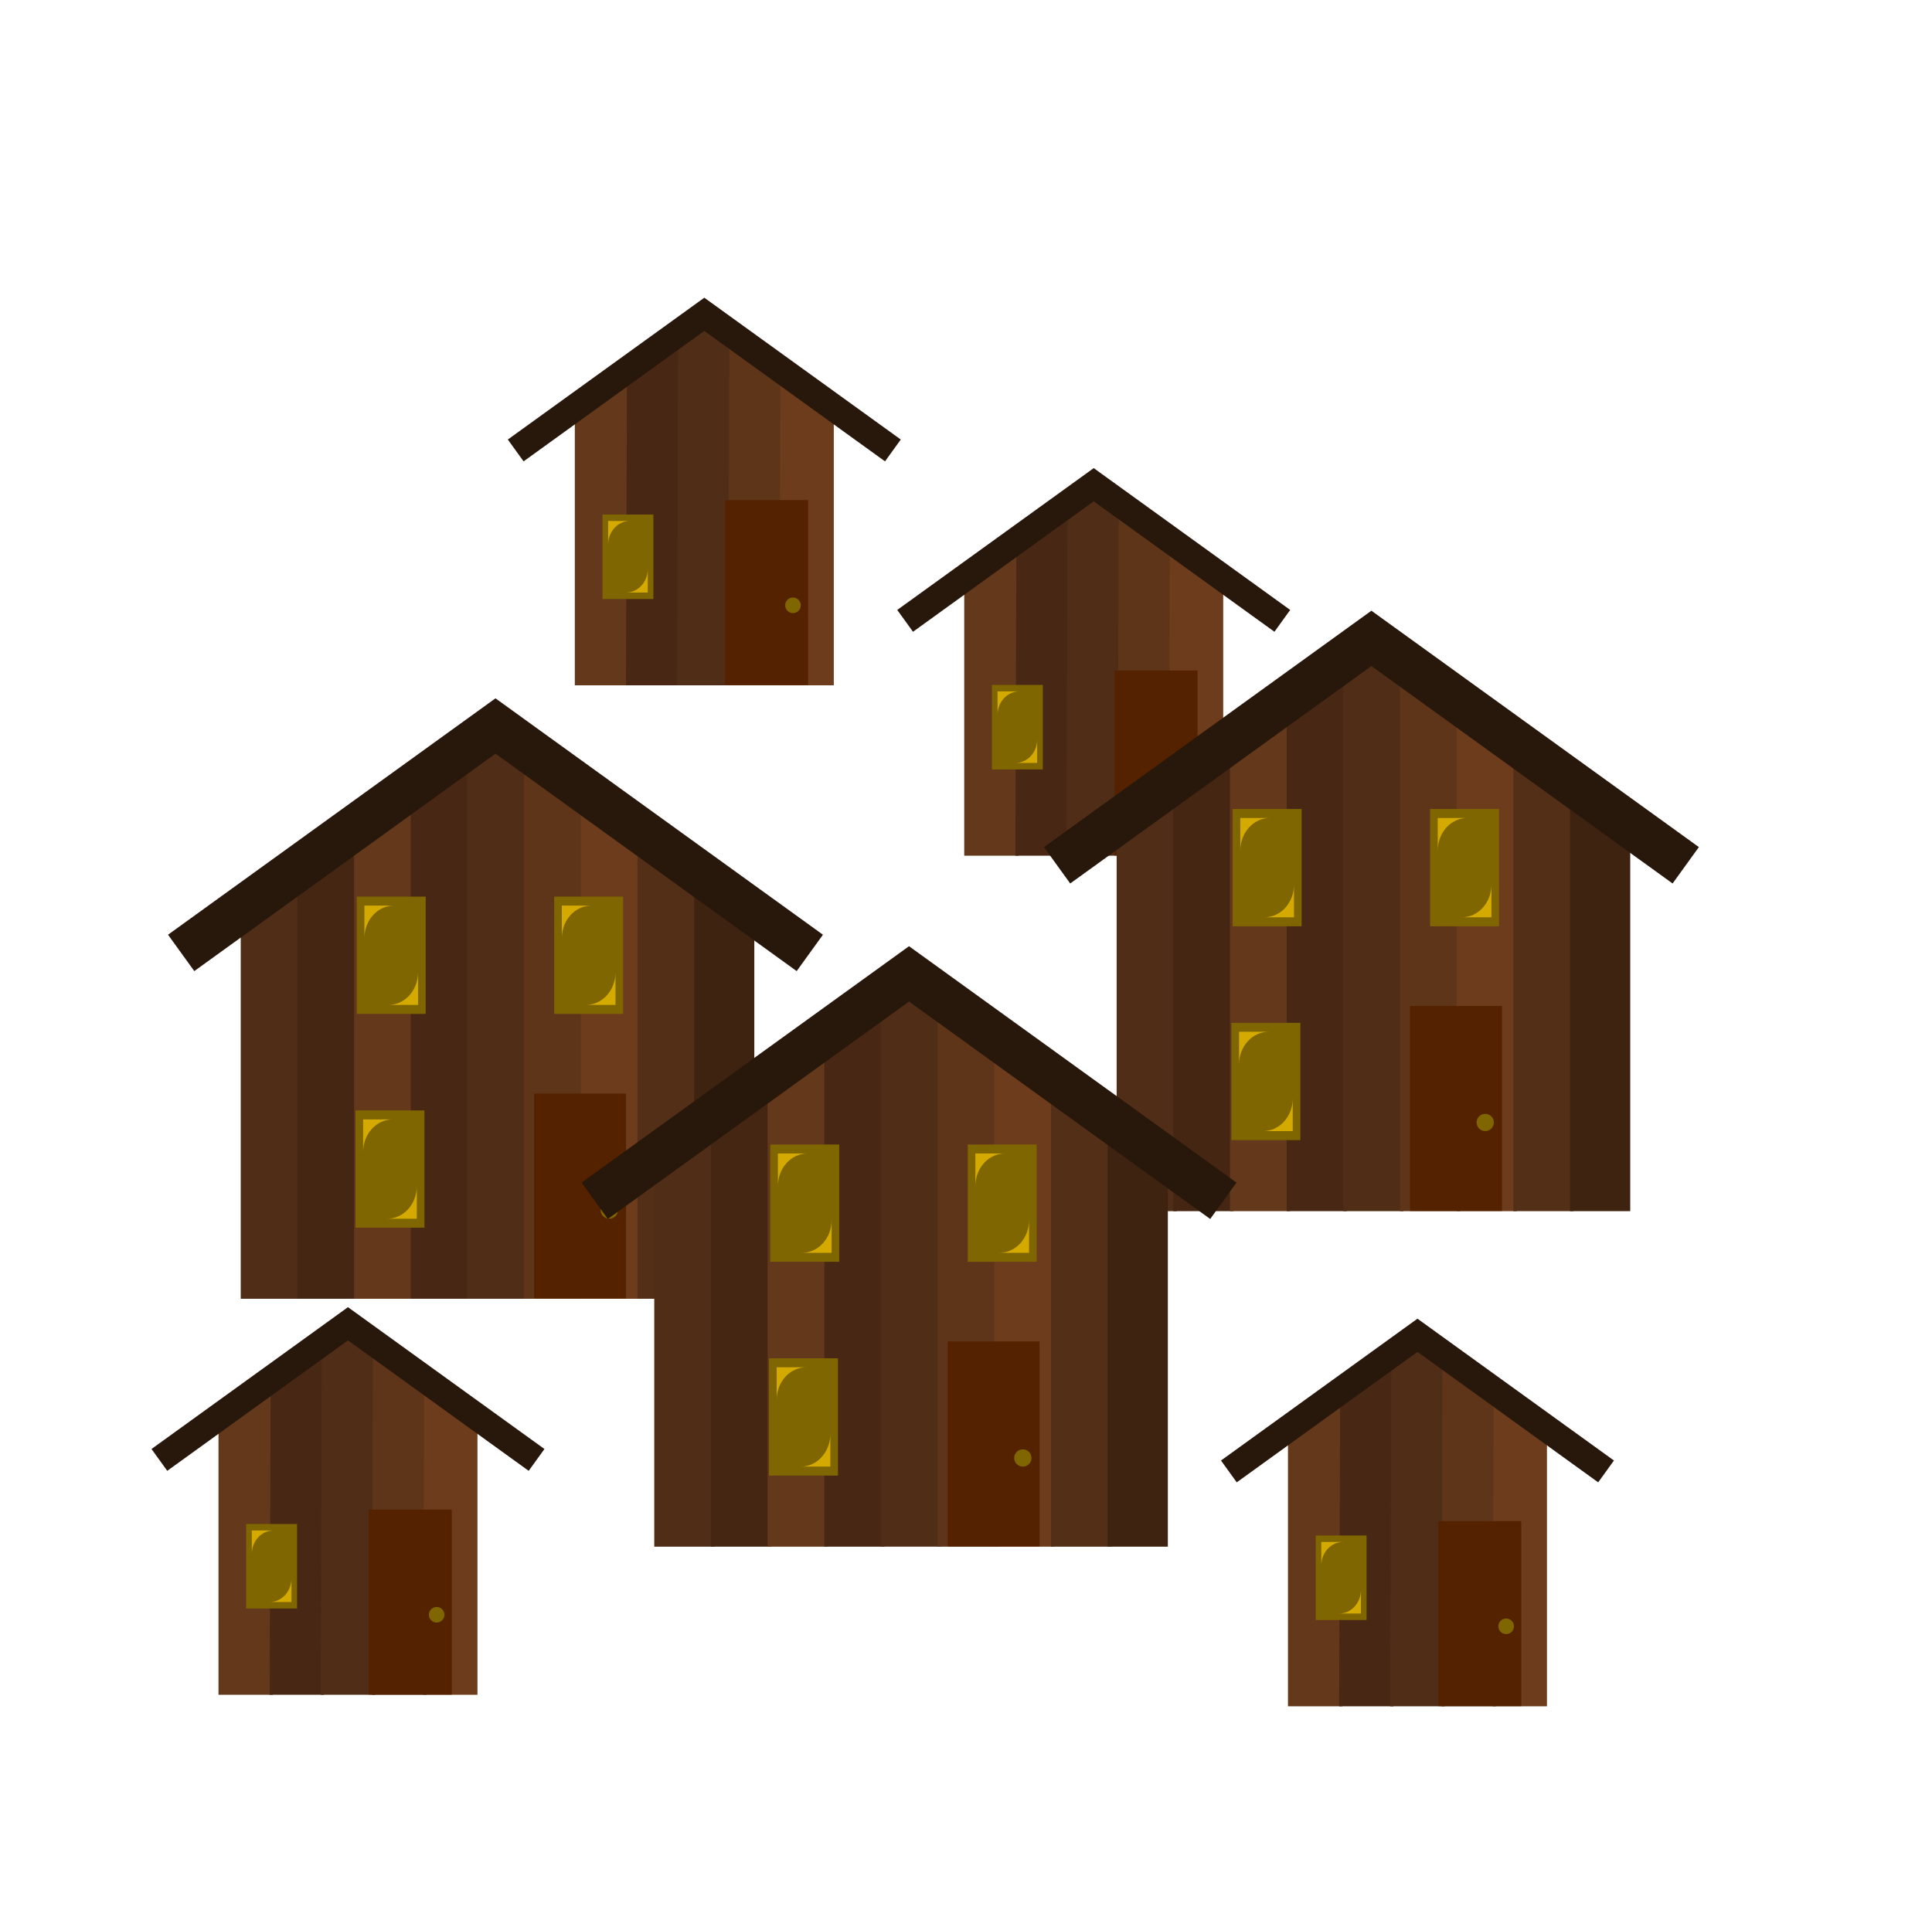
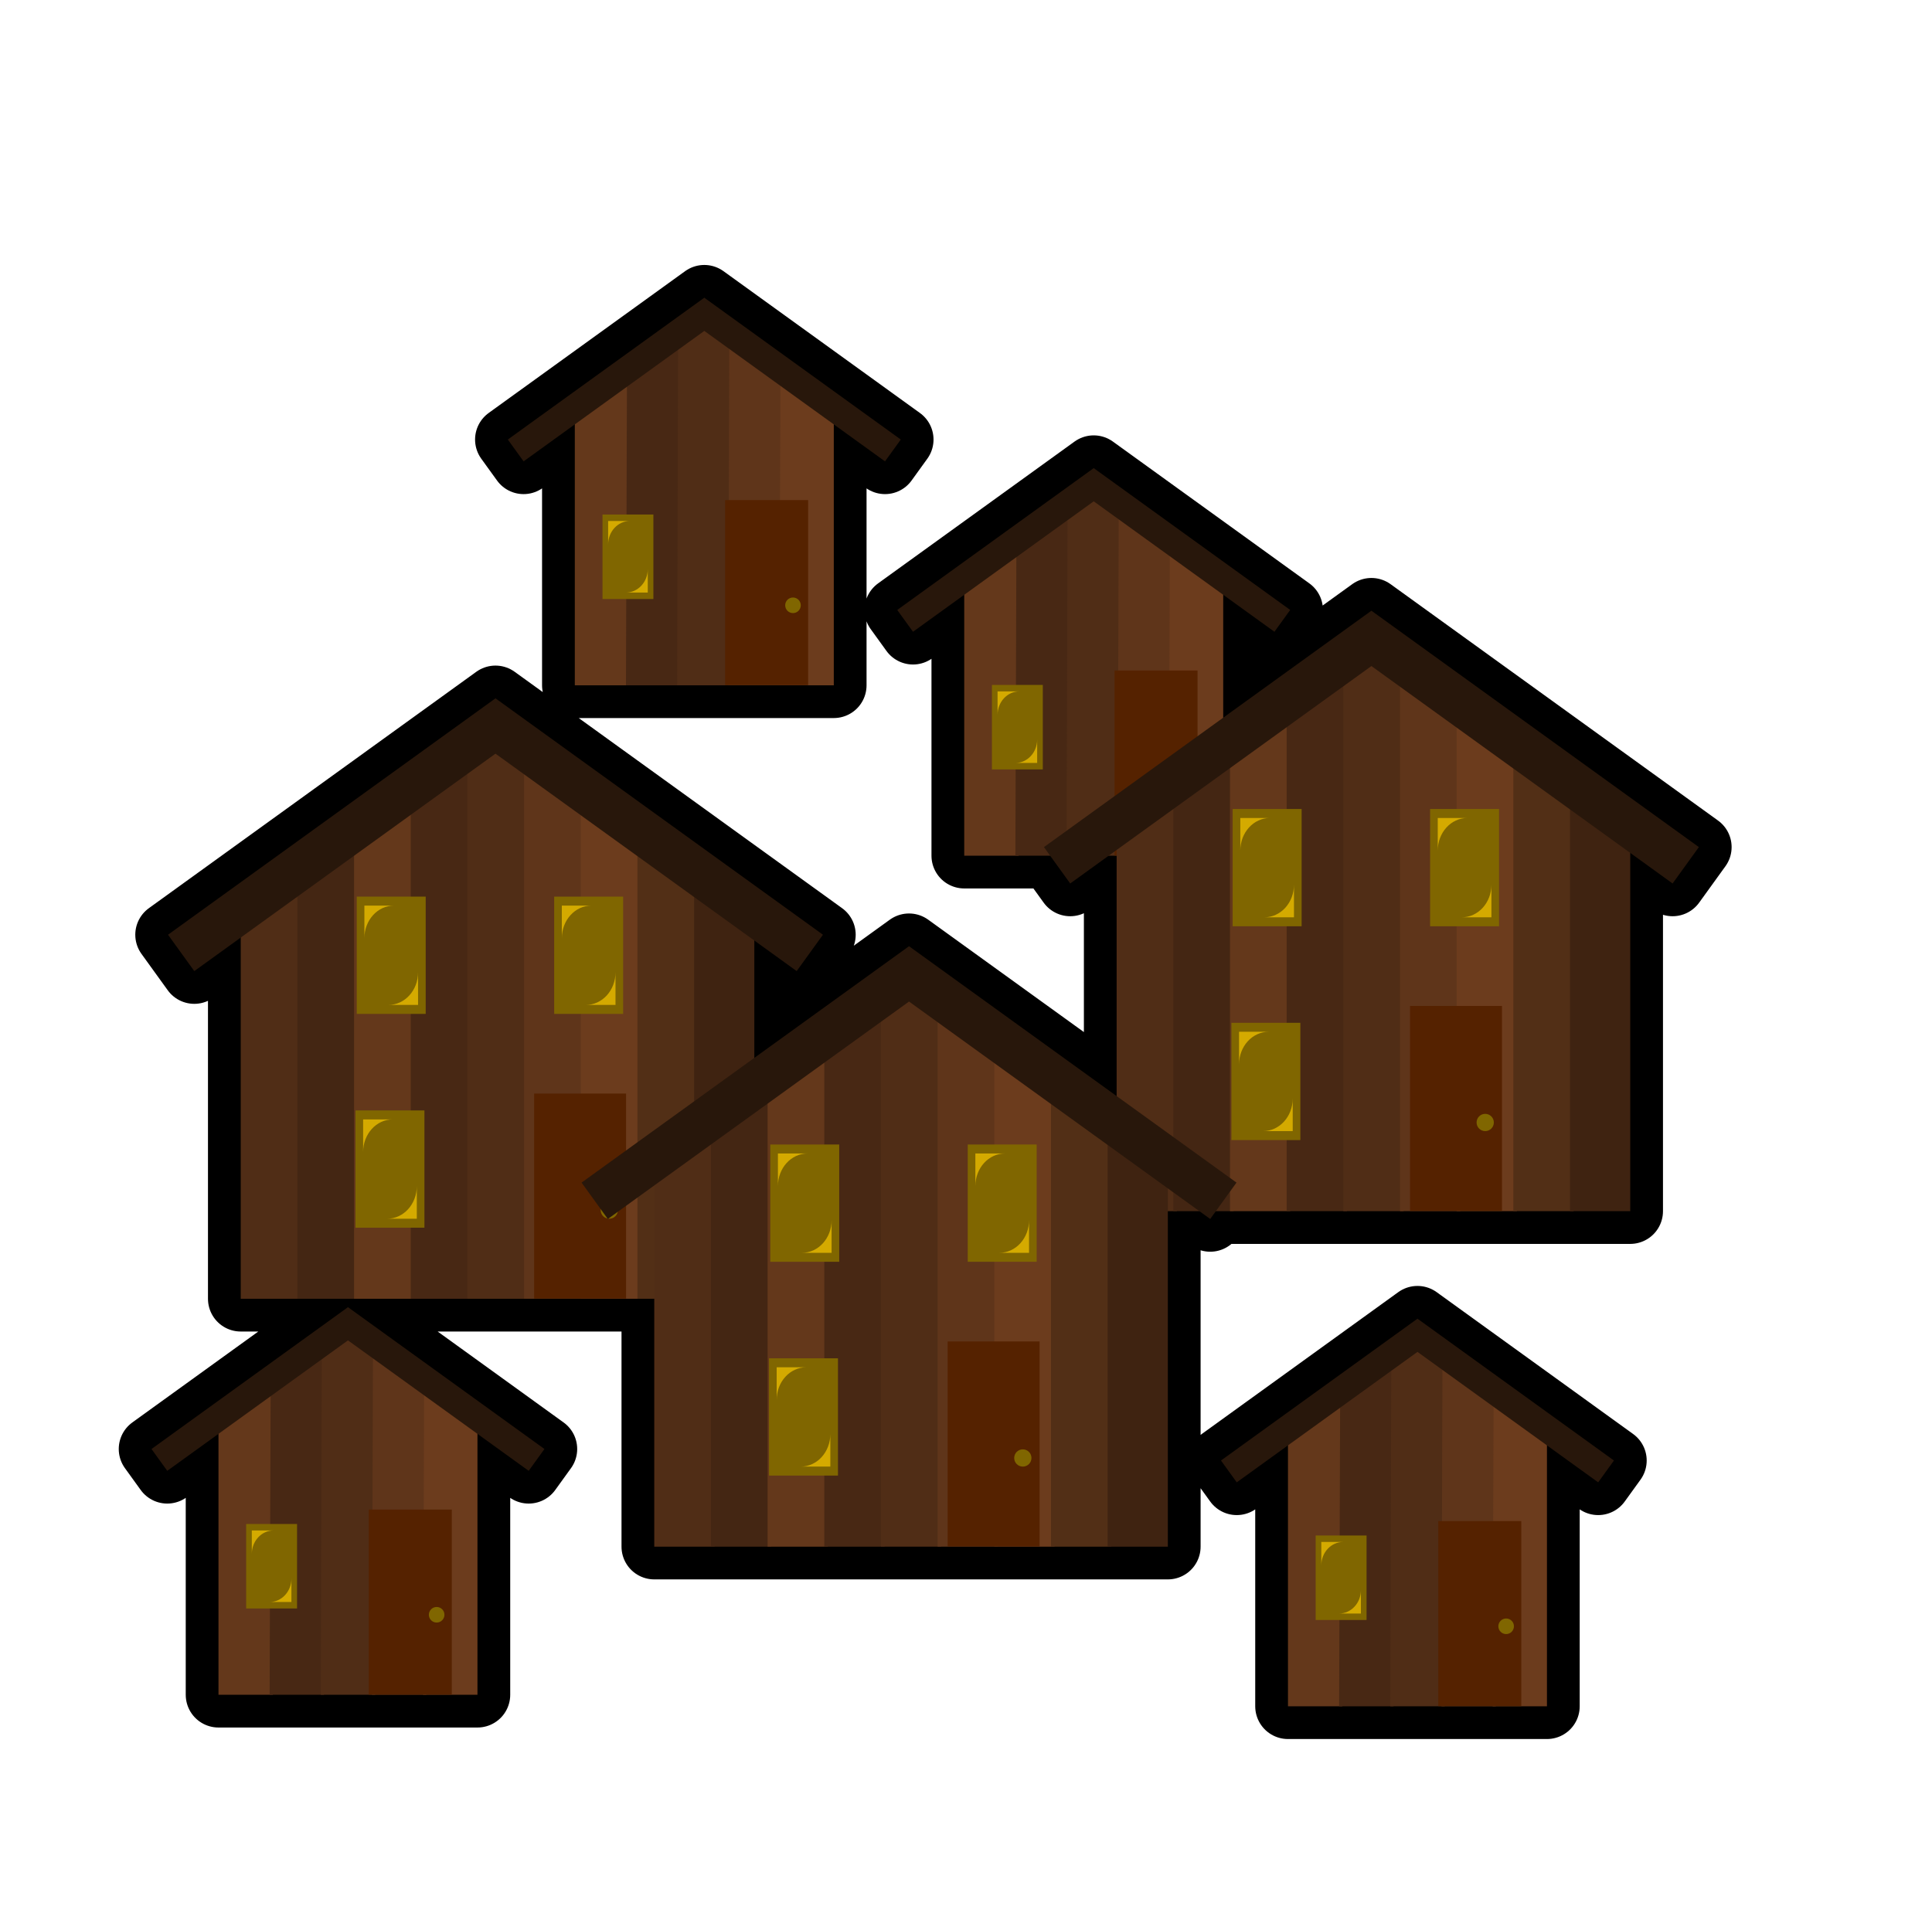
<svg xmlns="http://www.w3.org/2000/svg" width="147.497mm" height="147.329mm" viewBox="0 0 147.497 147.329" version="1.1" id="svg5">
  <defs id="defs2">
    <pattern id="EMFhbasepattern" patternUnits="userSpaceOnUse" width="6" height="6" x="0" y="0" />
  </defs>
-   <g id="layer3" style="display:none">
-     <rect style="display:inline;opacity:1;fill:#008000;fill-opacity:1;stroke:#d45500;stroke-width:6.917;stroke-linecap:square;stroke-linejoin:miter;stroke-dasharray:none" id="rect2728" width="137.099" height="140.413" x="-115.98" y="14.054" transform="matrix(1.024169,0,0,1,122.3248,-10.59528)" />
+   <g id="g86">
+     <path id="path98" style="display:inline;fill:#000000;stroke-width:5;stroke-linecap:round;stroke-linejoin:round;stroke:#000000;stroke-dasharray:none" d="M 53.769 22.733 L 38.769 33.564 L 39.973 35.231 L 43.883 32.407 L 43.883 52.332 L 48.033 52.332 L 51.938 52.332 L 55.844 52.332 L 59.75 52.332 L 63.656 52.332 L 63.656 32.407 L 67.566 35.231 L 68.769 33.564 L 53.769 22.733 z M 83.499 35.746 L 68.499 46.576 L 69.703 48.243 L 73.613 45.419 L 73.613 65.344 L 77.763 65.344 L 80.174 65.344 L 81.705 67.465 L 84.641 65.344 L 85.249 65.344 L 85.249 83.7 L 69.398 72.255 L 57.588 80.783 L 57.588 71.82 L 60.822 74.155 L 62.827 71.378 L 37.827 53.326 L 12.828 71.378 L 14.833 74.155 L 18.378 71.596 L 18.378 99.178 L 22.705 99.178 L 22.974 99.178 L 27.301 99.178 L 31.628 99.178 L 35.954 99.178 L 40.281 99.178 L 44.608 99.178 L 48.934 99.178 L 49.949 99.178 L 49.949 118.106 L 54.546 118.106 L 58.872 118.106 L 63.199 118.106 L 67.526 118.106 L 71.852 118.106 L 76.179 118.106 L 80.505 118.106 L 84.832 118.106 L 89.159 118.106 L 89.159 92.487 L 89.846 92.487 L 91.566 92.487 L 92.393 93.084 L 92.824 92.487 L 94.173 92.487 L 98.499 92.487 L 102.826 92.487 L 107.153 92.487 L 111.479 92.487 L 115.806 92.487 L 120.132 92.487 L 124.459 92.487 L 124.459 65.129 L 127.693 67.465 L 129.699 64.686 L 104.699 46.635 L 93.386 54.804 L 93.386 45.419 L 97.296 48.243 L 98.499 46.576 L 83.499 35.746 z M 26.566 99.818 L 11.566 110.649 L 12.769 112.316 L 16.68 109.492 L 16.68 129.417 L 20.829 129.417 L 24.735 129.417 L 28.641 129.417 L 32.546 129.417 L 36.452 129.417 L 36.452 109.492 L 40.362 112.316 L 41.565 110.649 L 26.566 99.818 z M 108.215 100.697 L 93.215 111.529 L 94.419 113.195 L 98.329 110.372 L 98.329 130.296 L 102.478 130.296 L 106.384 130.296 L 110.29 130.296 L 114.196 130.296 L 118.101 130.296 L 118.101 110.372 L 122.012 113.195 L 123.215 111.529 L 108.215 100.697 z " />
  </g>
  <g id="layer1">
    <g id="g1752-9" style="display:inline;fill:#008000" transform="matrix(0.3767632,0,0,0.3678721,239.1584,17.29835)">
      <g id="g1369-5" transform="matrix(1,0,0,1.026221,-2.0386584e-7,43.22812)" style="display:inline;opacity:1;fill:#008000">
        <path id="rect370-1-62-4" style="display:inline;fill:#64381b;stroke-width:6.189;stroke-linecap:round;stroke-linejoin:round" d="m -518.296,-3.722 11.224,-10.195 -0.21,64.593 h -11.014 z" />
        <path id="rect370-9-6-7" style="display:inline;fill:#482814;stroke-width:6.189;stroke-linecap:round;stroke-linejoin:round" d="m -507.72,-13.917 11.014,-7.898 -0.21,72.491 h -11.014 z" />
        <path id="rect370-6-5-6-2" style="display:inline;fill:#502d16;stroke-width:6.189;stroke-linecap:round;stroke-linejoin:round" d="m -497.353,-21.814 h 11.014 l -0.21,72.491 h -11.014 z" />
        <path id="rect370-1-6-2-2" style="display:inline;fill:#5f351a;stroke-width:6.189;stroke-linecap:round;stroke-linejoin:round" d="m -486.987,-21.814 11.014,7.898 -0.21,64.593 h -11.014 z" />
        <path id="rect370-4-5-41" style="display:inline;fill:#6c3c1d;stroke-width:6.189;stroke-linecap:round;stroke-linejoin:round" d="m -476.621,-13.917 10.803,10.195 v 54.398 h -11.014 z" />
      </g>
      <path id="rect1273-1" style="display:inline;opacity:1;fill:#28170b;fill-opacity:1;stroke:none;stroke-width:3.423;stroke-linecap:round;stroke-linejoin:round" d="m -492.057,14.774 -39.813,29.442 3.194,4.531 36.619,-27.08 36.618,27.08 3.194,-4.531 z" />
      <g id="g4961-8-7-4-2-5" transform="matrix(1.082384,0,0,1.056841,-732.637,-53.82827)" style="display:inline;opacity:1;fill:#008000">
        <rect style="display:inline;opacity:1;fill:#806600;fill-opacity:1;stroke:none;stroke-width:7.839;stroke-linecap:round;stroke-linejoin:round" id="rect4955-5-5-7-8-5" width="9.525" height="16.597" x="128.065" y="106.001" transform="translate(75.14648,1.496637)" />
        <path id="path4957-2-0-9-0-4" style="display:inline;fill:#d4aa00;fill-opacity:1;stroke:none;stroke-width:6.227;stroke-linecap:round;stroke-linejoin:round" d="m 211.682,122.825 v -4.625 c 0,2.562 -1.829,4.625 -4.101,4.625 z" />
        <path id="path4959-4-8-8-3-68" style="display:inline;fill:#d4aa00;fill-opacity:1;stroke:none;stroke-width:6.227;stroke-linecap:round;stroke-linejoin:round" d="m 204.266,108.767 v 4.625 c 0,-2.562 1.829,-4.625 4.101,-4.625 z" />
      </g>
      <g id="g1987-4-1" style="display:inline;fill:#008000" transform="translate(6.52747,0.4402404)">
        <rect style="display:inline;opacity:1;fill:#552200;fill-opacity:1;stroke:none;stroke-width:5.017;stroke-linecap:round;stroke-linejoin:round" id="rect1429-9-8-7" width="16.817" height="38.412" x="-494.364" y="56.348" />
        <ellipse style="fill:#806600;fill-opacity:1;stroke:none;stroke-width:6.189;stroke-linecap:round;stroke-linejoin:round" id="path1483-6-7-3" cx="-480.615" cy="78.184" rx="1.579" ry="1.617" />
      </g>
    </g>
    <g id="g1710-6" transform="matrix(0.4173753,0,0,0.4075257,247.1127,60.54354)" style="display:inline;opacity:1;fill:#008000">
      <g id="g1369-7" transform="matrix(1,0,0,1.655855,-9.002999,10.88947)" style="display:inline;opacity:1;fill:#008000">
        <path id="rect370-64-5" style="display:inline;fill:#502d16;stroke-width:6.189;stroke-linecap:round;stroke-linejoin:round" d="m -539.029,7.084 11.014,-5.858 V 50.676 h -11.014 z" />
        <path id="rect370-6-0-7" style="display:inline;fill:#442613;stroke-width:6.189;stroke-linecap:round;stroke-linejoin:round" d="m -528.663,1.225 11.014,-4.947 v 54.398 h -11.014 z" />
        <path id="rect370-1-62-7" style="display:inline;fill:#64381b;stroke-width:6.189;stroke-linecap:round;stroke-linejoin:round" d="m -518.296,-3.722 11.014,-4.419 V 50.676 h -11.014 z" />
        <path id="rect370-9-6-2" style="display:inline;fill:#482814;stroke-width:6.189;stroke-linecap:round;stroke-linejoin:round" d="m -507.93,-8.14 11.014,-4.327 v 63.143 h -11.014 z" />
        <path id="rect370-6-5-6-8" style="display:inline;fill:#502d16;stroke-width:6.189;stroke-linecap:round;stroke-linejoin:round" d="m -497.564,-12.467 h 11.014 v 63.143 h -11.014 z" />
        <path id="rect370-1-6-2-4" style="display:inline;fill:#5f351a;stroke-width:6.189;stroke-linecap:round;stroke-linejoin:round" d="m -487.197,-12.467 11.014,4.327 V 50.676 h -11.014 z" />
        <path id="rect370-4-5-9" style="display:inline;fill:#6c3c1d;stroke-width:6.189;stroke-linecap:round;stroke-linejoin:round" d="m -476.831,-8.14 11.014,4.419 v 54.398 h -11.014 z" />
        <path id="rect370-6-8-2-7" style="display:inline;fill:#522f16;stroke-width:6.189;stroke-linecap:round;stroke-linejoin:round" d="m -466.465,-3.722 11.014,4.947 V 50.676 h -11.014 z" />
        <path id="rect370-1-4-8-5" style="display:inline;fill:#3f2311;stroke-width:6.189;stroke-linecap:round;stroke-linejoin:round" d="m -456.099,1.225 11.014,5.858 V 50.676 h -11.014 z" />
      </g>
      <g id="g1987">
        <rect style="display:inline;opacity:1;fill:#552200;fill-opacity:1;stroke:none;stroke-width:5.017;stroke-linecap:round;stroke-linejoin:round" id="rect1429-9" width="16.817" height="38.412" x="-494.364" y="56.348" />
        <ellipse style="fill:#806600;fill-opacity:1;stroke:none;stroke-width:6.189;stroke-linecap:round;stroke-linejoin:round" id="path1483-6" cx="-480.615" cy="78.184" rx="1.579" ry="1.617" />
      </g>
      <g id="g4961-8-3" transform="matrix(1.323966,0,0,1.323966,-795.8535,-122.8775)" style="display:inline;opacity:1;fill:#008000">
        <rect style="display:inline;opacity:1;fill:#806600;fill-opacity:1;stroke:none;stroke-width:7.839;stroke-linecap:round;stroke-linejoin:round" id="rect4955-5-3" width="9.525" height="16.597" x="128.065" y="106.001" transform="translate(75.14648,1.496637)" />
        <path id="path4957-2-7" style="display:inline;fill:#d4aa00;fill-opacity:1;stroke:none;stroke-width:6.227;stroke-linecap:round;stroke-linejoin:round" d="m 211.682,122.825 v -4.625 c 0,2.562 -1.829,4.625 -4.101,4.625 z" />
        <path id="path4959-4-9" style="display:inline;fill:#d4aa00;fill-opacity:1;stroke:none;stroke-width:6.227;stroke-linecap:round;stroke-linejoin:round" d="m 204.266,108.767 v 4.625 c 0,-2.562 1.829,-4.625 4.101,-4.625 z" />
      </g>
      <g id="g4961-8-5-1" transform="matrix(1.323966,0,0,1.323966,-759.7387,-122.8775)" style="display:inline;opacity:1;fill:#008000">
        <rect style="display:inline;opacity:1;fill:#806600;fill-opacity:1;stroke:none;stroke-width:7.839;stroke-linecap:round;stroke-linejoin:round" id="rect4955-5-6-9" width="9.525" height="16.597" x="128.065" y="106.001" transform="translate(75.14648,1.496637)" />
        <path id="path4957-2-3-2" style="display:inline;fill:#d4aa00;fill-opacity:1;stroke:none;stroke-width:6.227;stroke-linecap:round;stroke-linejoin:round" d="m 211.682,122.825 v -4.625 c 0,2.562 -1.829,4.625 -4.101,4.625 z" />
        <path id="path4959-4-4-5" style="display:inline;fill:#d4aa00;fill-opacity:1;stroke:none;stroke-width:6.227;stroke-linecap:round;stroke-linejoin:round" d="m 204.266,108.767 v 4.625 c 0,-2.562 1.829,-4.625 4.101,-4.625 z" />
      </g>
      <g id="g4961-8-7-4" transform="matrix(1.323966,0,0,1.323966,-796.0835,-82.81481)" style="display:inline;opacity:1;fill:#008000">
        <rect style="display:inline;opacity:1;fill:#806600;fill-opacity:1;stroke:none;stroke-width:7.839;stroke-linecap:round;stroke-linejoin:round" id="rect4955-5-5-7" width="9.525" height="16.597" x="128.065" y="106.001" transform="translate(75.14648,1.496637)" />
        <path id="path4957-2-0-9" style="display:inline;fill:#d4aa00;fill-opacity:1;stroke:none;stroke-width:6.227;stroke-linecap:round;stroke-linejoin:round" d="m 211.682,122.825 v -4.625 c 0,2.562 -1.829,4.625 -4.101,4.625 z" />
        <path id="path4959-4-8-8" style="display:inline;fill:#d4aa00;fill-opacity:1;stroke:none;stroke-width:6.227;stroke-linecap:round;stroke-linejoin:round" d="m 204.266,108.767 v 4.625 c 0,-2.562 1.829,-4.625 4.101,-4.625 z" />
      </g>
      <path id="rect1273-6" style="display:inline;opacity:1;fill:#28170b;fill-opacity:1;stroke:none;stroke-width:5.15;stroke-linecap:round;stroke-linejoin:round" d="m -674.735,-4.642 -59.898,44.296 4.805,6.816 55.093,-40.742 55.092,40.742 4.806,-6.816 z" transform="translate(173.3029,-13.06926)" />
    </g>
    <g id="g1752-7" style="display:inline;fill:#008000" transform="matrix(0.3767632,0,0,0.3678721,268.8882,30.31063)">
      <g id="g1369-9" transform="matrix(1,0,0,1.026221,-2.0386584e-7,43.22812)" style="display:inline;opacity:1;fill:#008000">
        <path id="rect370-1-62-72" style="display:inline;fill:#64381b;stroke-width:6.189;stroke-linecap:round;stroke-linejoin:round" d="m -518.296,-3.722 11.224,-10.195 -0.21,64.593 h -11.014 z" />
        <path id="rect370-9-6-9" style="display:inline;fill:#482814;stroke-width:6.189;stroke-linecap:round;stroke-linejoin:round" d="m -507.72,-13.917 11.014,-7.898 -0.21,72.491 h -11.014 z" />
        <path id="rect370-6-5-6-1" style="display:inline;fill:#502d16;stroke-width:6.189;stroke-linecap:round;stroke-linejoin:round" d="m -497.353,-21.814 h 11.014 l -0.21,72.491 h -11.014 z" />
        <path id="rect370-1-6-2-5" style="display:inline;fill:#5f351a;stroke-width:6.189;stroke-linecap:round;stroke-linejoin:round" d="m -486.987,-21.814 11.014,7.898 -0.21,64.593 h -11.014 z" />
        <path id="rect370-4-5-2" style="display:inline;fill:#6c3c1d;stroke-width:6.189;stroke-linecap:round;stroke-linejoin:round" d="m -476.621,-13.917 10.803,10.195 v 54.398 h -11.014 z" />
      </g>
      <path id="rect1273-5" style="display:inline;opacity:1;fill:#28170b;fill-opacity:1;stroke:none;stroke-width:3.423;stroke-linecap:round;stroke-linejoin:round" d="m -492.057,14.774 -39.813,29.442 3.194,4.531 36.619,-27.08 36.618,27.08 3.194,-4.531 z" />
      <g id="g4961-8-7-4-2-2" transform="matrix(1.082384,0,0,1.056841,-732.637,-53.82827)" style="display:inline;opacity:1;fill:#008000">
        <rect style="display:inline;opacity:1;fill:#806600;fill-opacity:1;stroke:none;stroke-width:7.839;stroke-linecap:round;stroke-linejoin:round" id="rect4955-5-5-7-8-2" width="9.525" height="16.597" x="128.065" y="106.001" transform="translate(75.14648,1.496637)" />
        <path id="path4957-2-0-9-0-8" style="display:inline;fill:#d4aa00;fill-opacity:1;stroke:none;stroke-width:6.227;stroke-linecap:round;stroke-linejoin:round" d="m 211.682,122.825 v -4.625 c 0,2.562 -1.829,4.625 -4.101,4.625 z" />
        <path id="path4959-4-8-8-3-3" style="display:inline;fill:#d4aa00;fill-opacity:1;stroke:none;stroke-width:6.227;stroke-linecap:round;stroke-linejoin:round" d="m 204.266,108.767 v 4.625 c 0,-2.562 1.829,-4.625 4.101,-4.625 z" />
      </g>
      <g id="g1987-4-5" style="display:inline;fill:#008000" transform="translate(6.52747,0.4402404)">
        <rect style="display:inline;opacity:1;fill:#552200;fill-opacity:1;stroke:none;stroke-width:5.017;stroke-linecap:round;stroke-linejoin:round" id="rect1429-9-8-1" width="16.817" height="38.412" x="-494.364" y="56.348" />
        <ellipse style="fill:#806600;fill-opacity:1;stroke:none;stroke-width:6.189;stroke-linecap:round;stroke-linejoin:round" id="path1483-6-7-7" cx="-480.615" cy="78.184" rx="1.579" ry="1.617" />
      </g>
    </g>
    <g id="g1710-6-4" transform="matrix(0.4173753,0,0,0.4075257,313.9842,53.85269)" style="display:inline;fill:#008000">
      <g id="g1369-7-3" transform="matrix(1,0,0,1.655855,-9.002999,10.88947)" style="display:inline;opacity:1;fill:#008000">
        <path id="rect370-64-5-12" style="display:inline;fill:#502d16;stroke-width:6.189;stroke-linecap:round;stroke-linejoin:round" d="m -539.029,7.084 11.014,-5.858 V 50.676 h -11.014 z" />
        <path id="rect370-6-0-7-8" style="display:inline;fill:#442613;stroke-width:6.189;stroke-linecap:round;stroke-linejoin:round" d="m -528.663,1.225 11.014,-4.947 v 54.398 h -11.014 z" />
        <path id="rect370-1-62-7-0" style="display:inline;fill:#64381b;stroke-width:6.189;stroke-linecap:round;stroke-linejoin:round" d="m -518.296,-3.722 11.014,-4.419 V 50.676 h -11.014 z" />
        <path id="rect370-9-6-2-2" style="display:inline;fill:#482814;stroke-width:6.189;stroke-linecap:round;stroke-linejoin:round" d="m -507.93,-8.14 11.014,-4.327 v 63.143 h -11.014 z" />
        <path id="rect370-6-5-6-8-25" style="display:inline;fill:#502d16;stroke-width:6.189;stroke-linecap:round;stroke-linejoin:round" d="m -497.564,-12.467 h 11.014 v 63.143 h -11.014 z" />
        <path id="rect370-1-6-2-4-9" style="display:inline;fill:#5f351a;stroke-width:6.189;stroke-linecap:round;stroke-linejoin:round" d="m -487.197,-12.467 11.014,4.327 V 50.676 h -11.014 z" />
        <path id="rect370-4-5-9-50" style="display:inline;fill:#6c3c1d;stroke-width:6.189;stroke-linecap:round;stroke-linejoin:round" d="m -476.831,-8.14 11.014,4.419 v 54.398 h -11.014 z" />
        <path id="rect370-6-8-2-7-5" style="display:inline;fill:#522f16;stroke-width:6.189;stroke-linecap:round;stroke-linejoin:round" d="m -466.465,-3.722 11.014,4.947 V 50.676 h -11.014 z" />
        <path id="rect370-1-4-8-5-8" style="display:inline;fill:#3f2311;stroke-width:6.189;stroke-linecap:round;stroke-linejoin:round" d="m -456.099,1.225 11.014,5.858 V 50.676 h -11.014 z" />
      </g>
      <g id="g1987-3">
        <rect style="display:inline;opacity:1;fill:#552200;fill-opacity:1;stroke:none;stroke-width:5.017;stroke-linecap:round;stroke-linejoin:round" id="rect1429-9-4" width="16.817" height="38.412" x="-494.364" y="56.348" />
        <ellipse style="fill:#806600;fill-opacity:1;stroke:none;stroke-width:6.189;stroke-linecap:round;stroke-linejoin:round" id="path1483-6-5" cx="-480.615" cy="78.184" rx="1.579" ry="1.617" />
      </g>
      <g id="g4961-8-3-4" transform="matrix(1.323966,0,0,1.323966,-795.8535,-122.8775)" style="display:inline;opacity:1;fill:#008000">
        <rect style="display:inline;opacity:1;fill:#806600;fill-opacity:1;stroke:none;stroke-width:7.839;stroke-linecap:round;stroke-linejoin:round" id="rect4955-5-3-2" width="9.525" height="16.597" x="128.065" y="106.001" transform="translate(75.14648,1.496637)" />
        <path id="path4957-2-7-0" style="display:inline;fill:#d4aa00;fill-opacity:1;stroke:none;stroke-width:6.227;stroke-linecap:round;stroke-linejoin:round" d="m 211.682,122.825 v -4.625 c 0,2.562 -1.829,4.625 -4.101,4.625 z" />
        <path id="path4959-4-9-9" style="display:inline;fill:#d4aa00;fill-opacity:1;stroke:none;stroke-width:6.227;stroke-linecap:round;stroke-linejoin:round" d="m 204.266,108.767 v 4.625 c 0,-2.562 1.829,-4.625 4.101,-4.625 z" />
      </g>
      <g id="g4961-8-5-1-4" transform="matrix(1.323966,0,0,1.323966,-759.7387,-122.8775)" style="display:inline;opacity:1;fill:#008000">
        <rect style="display:inline;opacity:1;fill:#806600;fill-opacity:1;stroke:none;stroke-width:7.839;stroke-linecap:round;stroke-linejoin:round" id="rect4955-5-6-9-1" width="9.525" height="16.597" x="128.065" y="106.001" transform="translate(75.14648,1.496637)" />
        <path id="path4957-2-3-2-2" style="display:inline;fill:#d4aa00;fill-opacity:1;stroke:none;stroke-width:6.227;stroke-linecap:round;stroke-linejoin:round" d="m 211.682,122.825 v -4.625 c 0,2.562 -1.829,4.625 -4.101,4.625 z" />
        <path id="path4959-4-4-5-1" style="display:inline;fill:#d4aa00;fill-opacity:1;stroke:none;stroke-width:6.227;stroke-linecap:round;stroke-linejoin:round" d="m 204.266,108.767 v 4.625 c 0,-2.562 1.829,-4.625 4.101,-4.625 z" />
      </g>
      <g id="g4961-8-7-4-3" transform="matrix(1.323966,0,0,1.323966,-796.0835,-82.81481)" style="display:inline;opacity:1;fill:#008000">
        <rect style="display:inline;opacity:1;fill:#806600;fill-opacity:1;stroke:none;stroke-width:7.839;stroke-linecap:round;stroke-linejoin:round" id="rect4955-5-5-7-3" width="9.525" height="16.597" x="128.065" y="106.001" transform="translate(75.14648,1.496637)" />
        <path id="path4957-2-0-9-7" style="display:inline;fill:#d4aa00;fill-opacity:1;stroke:none;stroke-width:6.227;stroke-linecap:round;stroke-linejoin:round" d="m 211.682,122.825 v -4.625 c 0,2.562 -1.829,4.625 -4.101,4.625 z" />
        <path id="path4959-4-8-8-8" style="display:inline;fill:#d4aa00;fill-opacity:1;stroke:none;stroke-width:6.227;stroke-linecap:round;stroke-linejoin:round" d="m 204.266,108.767 v 4.625 c 0,-2.562 1.829,-4.625 4.101,-4.625 z" />
      </g>
      <path id="rect1273-6-5" style="display:inline;opacity:1;fill:#28170b;fill-opacity:1;stroke:none;stroke-width:5.15;stroke-linecap:round;stroke-linejoin:round" d="m -674.735,-4.642 -59.898,44.296 4.805,6.816 55.093,-40.742 55.092,40.742 4.806,-6.816 z" transform="translate(173.3029,-13.06926)" />
    </g>
    <g id="g1710-6-7" transform="matrix(0.4173753,0,0,0.4075257,278.6838,79.47216)" style="display:inline;fill:#008000">
      <g id="g1369-7-4" transform="matrix(1,0,0,1.655855,-9.002999,10.88947)" style="display:inline;opacity:1;fill:#008000">
        <path id="rect370-64-5-1" style="display:inline;fill:#502d16;stroke-width:6.189;stroke-linecap:round;stroke-linejoin:round" d="m -539.029,7.084 11.014,-5.858 V 50.676 h -11.014 z" />
        <path id="rect370-6-0-7-7" style="display:inline;fill:#442613;stroke-width:6.189;stroke-linecap:round;stroke-linejoin:round" d="m -528.663,1.225 11.014,-4.947 v 54.398 h -11.014 z" />
        <path id="rect370-1-62-7-4" style="display:inline;fill:#64381b;stroke-width:6.189;stroke-linecap:round;stroke-linejoin:round" d="m -518.296,-3.722 11.014,-4.419 V 50.676 h -11.014 z" />
        <path id="rect370-9-6-2-3" style="display:inline;fill:#482814;stroke-width:6.189;stroke-linecap:round;stroke-linejoin:round" d="m -507.93,-8.14 11.014,-4.327 v 63.143 h -11.014 z" />
        <path id="rect370-6-5-6-8-2" style="display:inline;fill:#502d16;stroke-width:6.189;stroke-linecap:round;stroke-linejoin:round" d="m -497.564,-12.467 h 11.014 v 63.143 h -11.014 z" />
        <path id="rect370-1-6-2-4-3" style="display:inline;fill:#5f351a;stroke-width:6.189;stroke-linecap:round;stroke-linejoin:round" d="m -487.197,-12.467 11.014,4.327 V 50.676 h -11.014 z" />
        <path id="rect370-4-5-9-5" style="display:inline;fill:#6c3c1d;stroke-width:6.189;stroke-linecap:round;stroke-linejoin:round" d="m -476.831,-8.14 11.014,4.419 v 54.398 h -11.014 z" />
        <path id="rect370-6-8-2-7-0" style="display:inline;fill:#522f16;stroke-width:6.189;stroke-linecap:round;stroke-linejoin:round" d="m -466.465,-3.722 11.014,4.947 V 50.676 h -11.014 z" />
        <path id="rect370-1-4-8-5-0" style="display:inline;fill:#3f2311;stroke-width:6.189;stroke-linecap:round;stroke-linejoin:round" d="m -456.099,1.225 11.014,5.858 V 50.676 h -11.014 z" />
      </g>
      <g id="g1987-9">
        <rect style="display:inline;opacity:1;fill:#552200;fill-opacity:1;stroke:none;stroke-width:5.017;stroke-linecap:round;stroke-linejoin:round" id="rect1429-9-6" width="16.817" height="38.412" x="-494.364" y="56.348" />
        <ellipse style="fill:#806600;fill-opacity:1;stroke:none;stroke-width:6.189;stroke-linecap:round;stroke-linejoin:round" id="path1483-6-3" cx="-480.615" cy="78.184" rx="1.579" ry="1.617" />
      </g>
      <g id="g4961-8-3-6" transform="matrix(1.323966,0,0,1.323966,-795.8535,-122.8775)" style="display:inline;opacity:1;fill:#008000">
        <rect style="display:inline;opacity:1;fill:#806600;fill-opacity:1;stroke:none;stroke-width:7.839;stroke-linecap:round;stroke-linejoin:round" id="rect4955-5-3-9" width="9.525" height="16.597" x="128.065" y="106.001" transform="translate(75.14648,1.496637)" />
        <path id="path4957-2-7-6" style="display:inline;fill:#d4aa00;fill-opacity:1;stroke:none;stroke-width:6.227;stroke-linecap:round;stroke-linejoin:round" d="m 211.682,122.825 v -4.625 c 0,2.562 -1.829,4.625 -4.101,4.625 z" />
        <path id="path4959-4-9-1" style="display:inline;fill:#d4aa00;fill-opacity:1;stroke:none;stroke-width:6.227;stroke-linecap:round;stroke-linejoin:round" d="m 204.266,108.767 v 4.625 c 0,-2.562 1.829,-4.625 4.101,-4.625 z" />
      </g>
      <g id="g4961-8-5-1-1" transform="matrix(1.323966,0,0,1.323966,-759.7387,-122.8775)" style="display:inline;opacity:1;fill:#008000">
        <rect style="display:inline;opacity:1;fill:#806600;fill-opacity:1;stroke:none;stroke-width:7.839;stroke-linecap:round;stroke-linejoin:round" id="rect4955-5-6-9-9" width="9.525" height="16.597" x="128.065" y="106.001" transform="translate(75.14648,1.496637)" />
        <path id="path4957-2-3-2-4" style="display:inline;fill:#d4aa00;fill-opacity:1;stroke:none;stroke-width:6.227;stroke-linecap:round;stroke-linejoin:round" d="m 211.682,122.825 v -4.625 c 0,2.562 -1.829,4.625 -4.101,4.625 z" />
        <path id="path4959-4-4-5-2" style="display:inline;fill:#d4aa00;fill-opacity:1;stroke:none;stroke-width:6.227;stroke-linecap:round;stroke-linejoin:round" d="m 204.266,108.767 v 4.625 c 0,-2.562 1.829,-4.625 4.101,-4.625 z" />
      </g>
      <g id="g4961-8-7-4-5" transform="matrix(1.323966,0,0,1.323966,-796.0835,-82.81481)" style="display:inline;opacity:1;fill:#008000">
        <rect style="display:inline;opacity:1;fill:#806600;fill-opacity:1;stroke:none;stroke-width:7.839;stroke-linecap:round;stroke-linejoin:round" id="rect4955-5-5-7-7" width="9.525" height="16.597" x="128.065" y="106.001" transform="translate(75.14648,1.496637)" />
        <path id="path4957-2-0-9-2" style="display:inline;fill:#d4aa00;fill-opacity:1;stroke:none;stroke-width:6.227;stroke-linecap:round;stroke-linejoin:round" d="m 211.682,122.825 v -4.625 c 0,2.562 -1.829,4.625 -4.101,4.625 z" />
        <path id="path4959-4-8-8-0" style="display:inline;fill:#d4aa00;fill-opacity:1;stroke:none;stroke-width:6.227;stroke-linecap:round;stroke-linejoin:round" d="m 204.266,108.767 v 4.625 c 0,-2.562 1.829,-4.625 4.101,-4.625 z" />
      </g>
      <path id="rect1273-6-8" style="display:inline;opacity:1;fill:#28170b;fill-opacity:1;stroke:none;stroke-width:5.15;stroke-linecap:round;stroke-linejoin:round" d="m -674.735,-4.642 -59.898,44.296 4.805,6.816 55.093,-40.742 55.092,40.742 4.806,-6.816 z" transform="translate(173.3029,-13.06926)" />
    </g>
    <g id="g1752" style="display:inline;opacity:1;fill:#008000" transform="matrix(0.3767632,0,0,0.3678721,293.6042,95.26249)">
      <g id="g1369" transform="matrix(1,0,0,1.026221,-2.0386584e-7,43.22812)" style="display:inline;opacity:1;fill:#008000">
        <path id="rect370-1-62" style="display:inline;fill:#64381b;stroke-width:6.189;stroke-linecap:round;stroke-linejoin:round" d="m -518.296,-3.722 11.224,-10.195 -0.21,64.593 h -11.014 z" />
        <path id="rect370-9-6" style="display:inline;fill:#482814;stroke-width:6.189;stroke-linecap:round;stroke-linejoin:round" d="m -507.72,-13.917 11.014,-7.898 -0.21,72.491 h -11.014 z" />
        <path id="rect370-6-5-6" style="display:inline;fill:#502d16;stroke-width:6.189;stroke-linecap:round;stroke-linejoin:round" d="m -497.353,-21.814 h 11.014 l -0.21,72.491 h -11.014 z" />
        <path id="rect370-1-6-2" style="display:inline;fill:#5f351a;stroke-width:6.189;stroke-linecap:round;stroke-linejoin:round" d="m -486.987,-21.814 11.014,7.898 -0.21,64.593 h -11.014 z" />
        <path id="rect370-4-5" style="display:inline;fill:#6c3c1d;stroke-width:6.189;stroke-linecap:round;stroke-linejoin:round" d="m -476.621,-13.917 10.803,10.195 v 54.398 h -11.014 z" />
      </g>
      <path id="rect1273" style="display:inline;opacity:1;fill:#28170b;fill-opacity:1;stroke:none;stroke-width:3.423;stroke-linecap:round;stroke-linejoin:round" d="m -492.057,14.774 -39.813,29.442 3.194,4.531 36.619,-27.08 36.618,27.08 3.194,-4.531 z" />
      <g id="g4961-8-7-4-2" transform="matrix(1.082384,0,0,1.056841,-732.637,-53.82827)" style="display:inline;opacity:1;fill:#008000">
        <rect style="display:inline;opacity:1;fill:#806600;fill-opacity:1;stroke:none;stroke-width:7.839;stroke-linecap:round;stroke-linejoin:round" id="rect4955-5-5-7-8" width="9.525" height="16.597" x="128.065" y="106.001" transform="translate(75.14648,1.496637)" />
        <path id="path4957-2-0-9-0" style="display:inline;fill:#d4aa00;fill-opacity:1;stroke:none;stroke-width:6.227;stroke-linecap:round;stroke-linejoin:round" d="m 211.682,122.825 v -4.625 c 0,2.562 -1.829,4.625 -4.101,4.625 z" />
        <path id="path4959-4-8-8-3" style="display:inline;fill:#d4aa00;fill-opacity:1;stroke:none;stroke-width:6.227;stroke-linecap:round;stroke-linejoin:round" d="m 204.266,108.767 v 4.625 c 0,-2.562 1.829,-4.625 4.101,-4.625 z" />
      </g>
      <g id="g1987-4" style="display:inline;fill:#008000" transform="translate(6.52747,0.4402404)">
        <rect style="display:inline;opacity:1;fill:#552200;fill-opacity:1;stroke:none;stroke-width:5.017;stroke-linecap:round;stroke-linejoin:round" id="rect1429-9-8" width="16.817" height="38.412" x="-494.364" y="56.348" />
        <ellipse style="fill:#806600;fill-opacity:1;stroke:none;stroke-width:6.189;stroke-linecap:round;stroke-linejoin:round" id="path1483-6-7" cx="-480.615" cy="78.184" rx="1.579" ry="1.617" />
      </g>
    </g>
    <g id="g1752-78" style="display:inline;fill:#008000" transform="matrix(0.3767632,0,0,0.3678721,211.9546,94.38323)">
      <g id="g1369-96" transform="matrix(1,0,0,1.026221,-2.0386584e-7,43.22812)" style="display:inline;opacity:1;fill:#008000">
        <path id="rect370-1-62-1" style="display:inline;fill:#64381b;stroke-width:6.189;stroke-linecap:round;stroke-linejoin:round" d="m -518.296,-3.722 11.224,-10.195 -0.21,64.593 h -11.014 z" />
        <path id="rect370-9-6-92" style="display:inline;fill:#482814;stroke-width:6.189;stroke-linecap:round;stroke-linejoin:round" d="m -507.72,-13.917 11.014,-7.898 -0.21,72.491 h -11.014 z" />
        <path id="rect370-6-5-6-6" style="display:inline;fill:#502d16;stroke-width:6.189;stroke-linecap:round;stroke-linejoin:round" d="m -497.353,-21.814 h 11.014 l -0.21,72.491 h -11.014 z" />
        <path id="rect370-1-6-2-7" style="display:inline;fill:#5f351a;stroke-width:6.189;stroke-linecap:round;stroke-linejoin:round" d="m -486.987,-21.814 11.014,7.898 -0.21,64.593 h -11.014 z" />
        <path id="rect370-4-5-4" style="display:inline;fill:#6c3c1d;stroke-width:6.189;stroke-linecap:round;stroke-linejoin:round" d="m -476.621,-13.917 10.803,10.195 v 54.398 h -11.014 z" />
      </g>
      <path id="rect1273-2" style="display:inline;opacity:1;fill:#28170b;fill-opacity:1;stroke:none;stroke-width:3.423;stroke-linecap:round;stroke-linejoin:round" d="m -492.057,14.774 -39.813,29.442 3.194,4.531 36.619,-27.08 36.618,27.08 3.194,-4.531 z" />
      <g id="g4961-8-7-4-2-4" transform="matrix(1.082384,0,0,1.056841,-732.637,-53.82827)" style="display:inline;opacity:1;fill:#008000">
        <rect style="display:inline;opacity:1;fill:#806600;fill-opacity:1;stroke:none;stroke-width:7.839;stroke-linecap:round;stroke-linejoin:round" id="rect4955-5-5-7-8-9" width="9.525" height="16.597" x="128.065" y="106.001" transform="translate(75.14648,1.496637)" />
        <path id="path4957-2-0-9-0-5" style="display:inline;fill:#d4aa00;fill-opacity:1;stroke:none;stroke-width:6.227;stroke-linecap:round;stroke-linejoin:round" d="m 211.682,122.825 v -4.625 c 0,2.562 -1.829,4.625 -4.101,4.625 z" />
        <path id="path4959-4-8-8-3-6" style="display:inline;fill:#d4aa00;fill-opacity:1;stroke:none;stroke-width:6.227;stroke-linecap:round;stroke-linejoin:round" d="m 204.266,108.767 v 4.625 c 0,-2.562 1.829,-4.625 4.101,-4.625 z" />
      </g>
      <g id="g1987-4-58" style="display:inline;fill:#008000" transform="translate(6.52747,0.4402404)">
        <rect style="display:inline;opacity:1;fill:#552200;fill-opacity:1;stroke:none;stroke-width:5.017;stroke-linecap:round;stroke-linejoin:round" id="rect1429-9-8-6" width="16.817" height="38.412" x="-494.364" y="56.348" />
        <ellipse style="fill:#806600;fill-opacity:1;stroke:none;stroke-width:6.189;stroke-linecap:round;stroke-linejoin:round" id="path1483-6-7-9" cx="-480.615" cy="78.184" rx="1.579" ry="1.617" />
      </g>
    </g>
  </g>
</svg>
